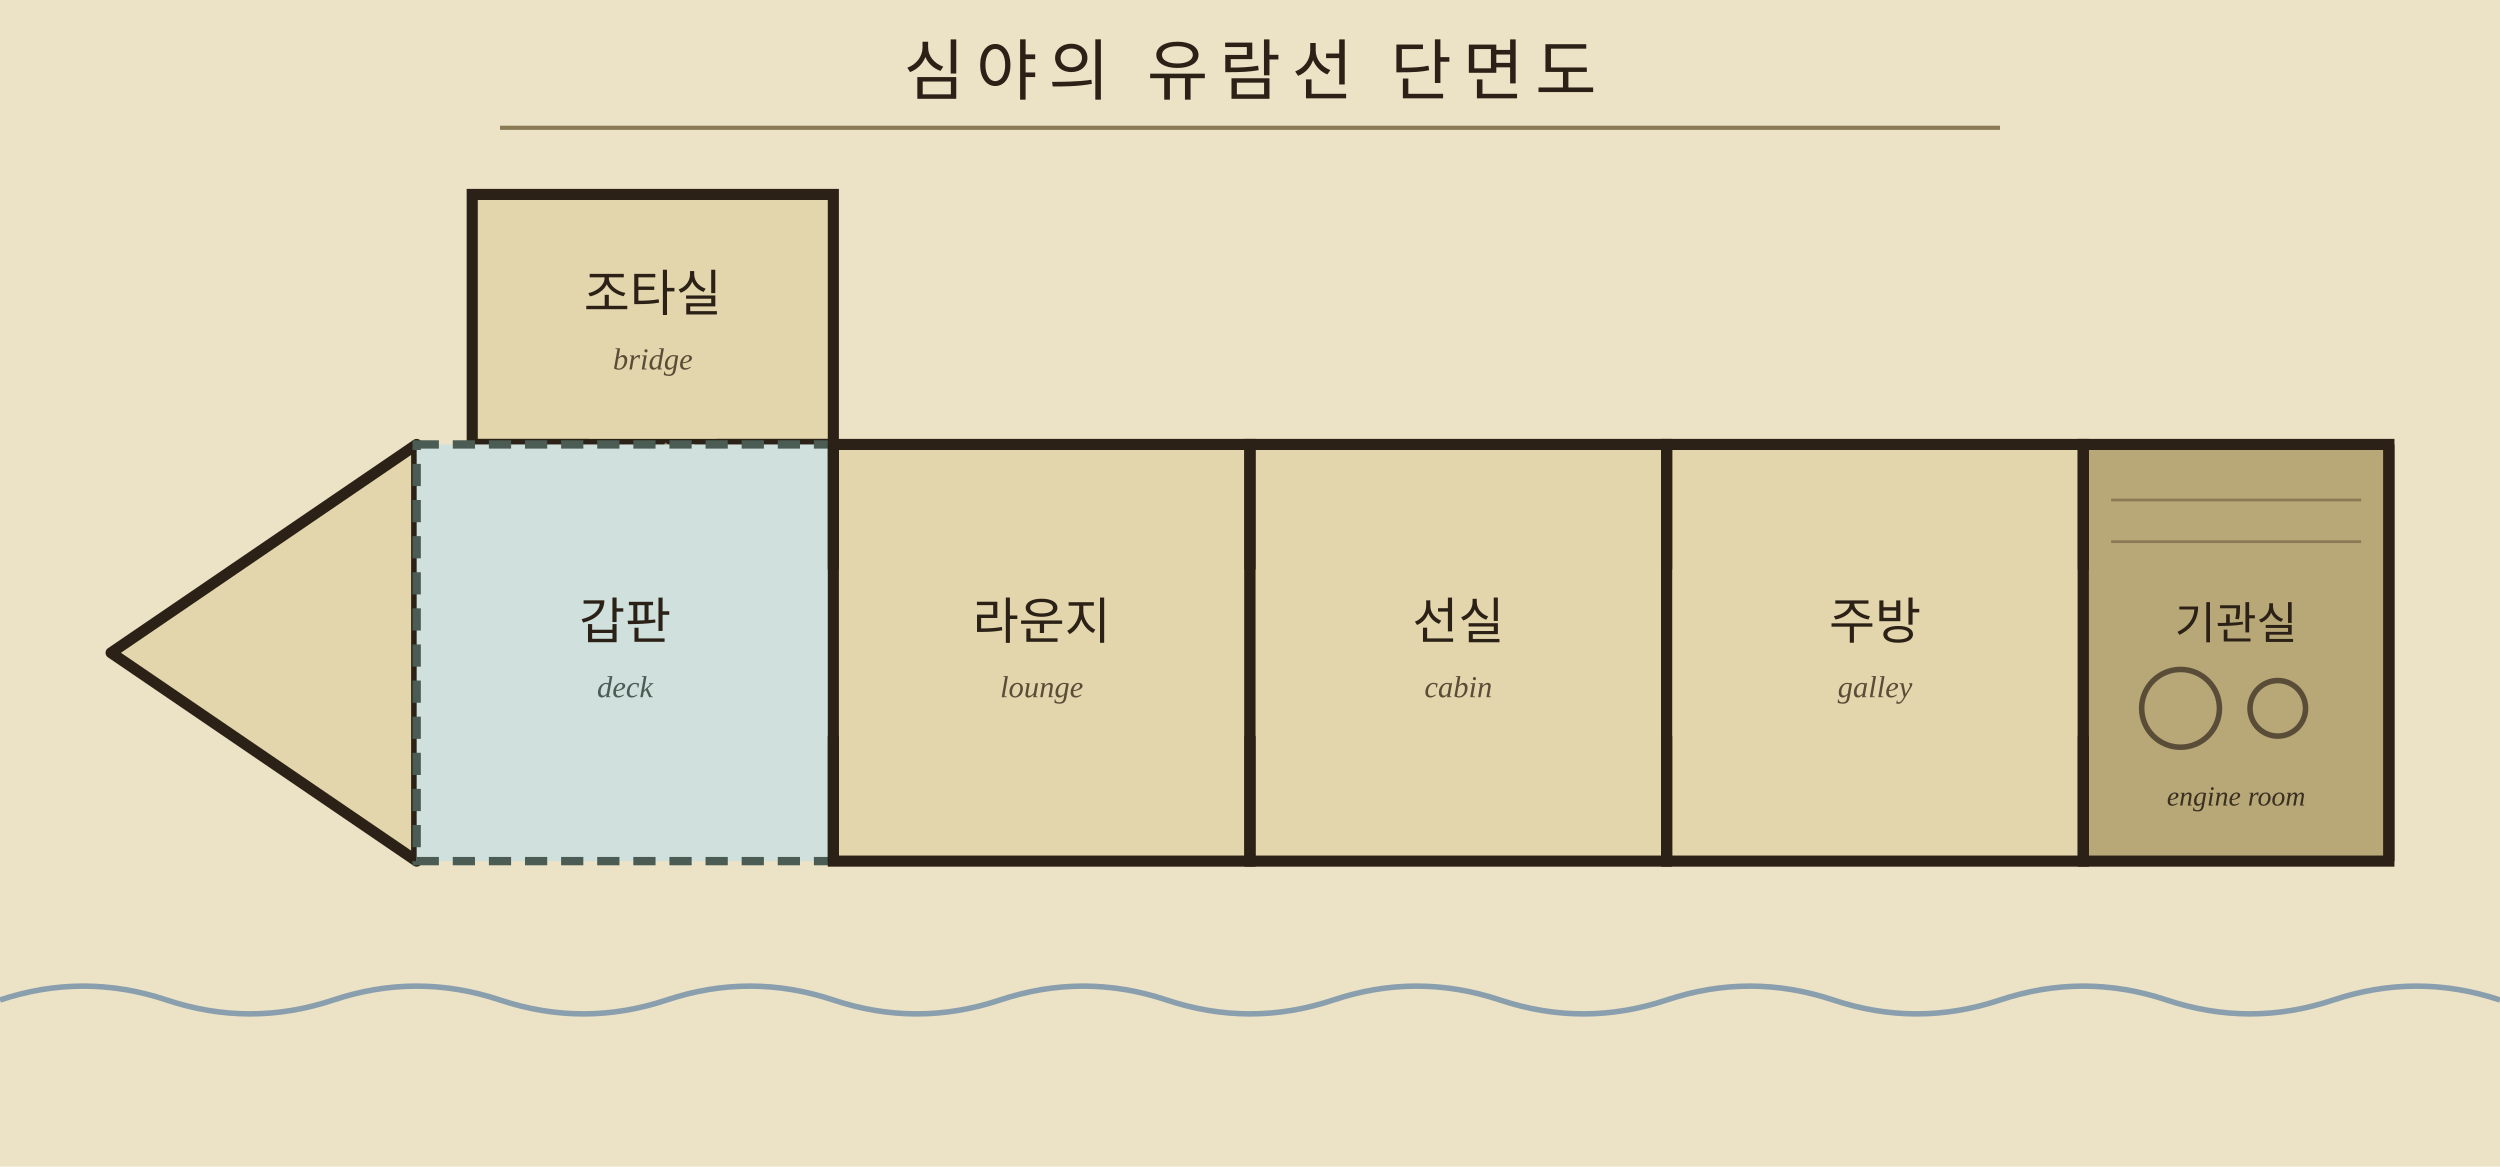
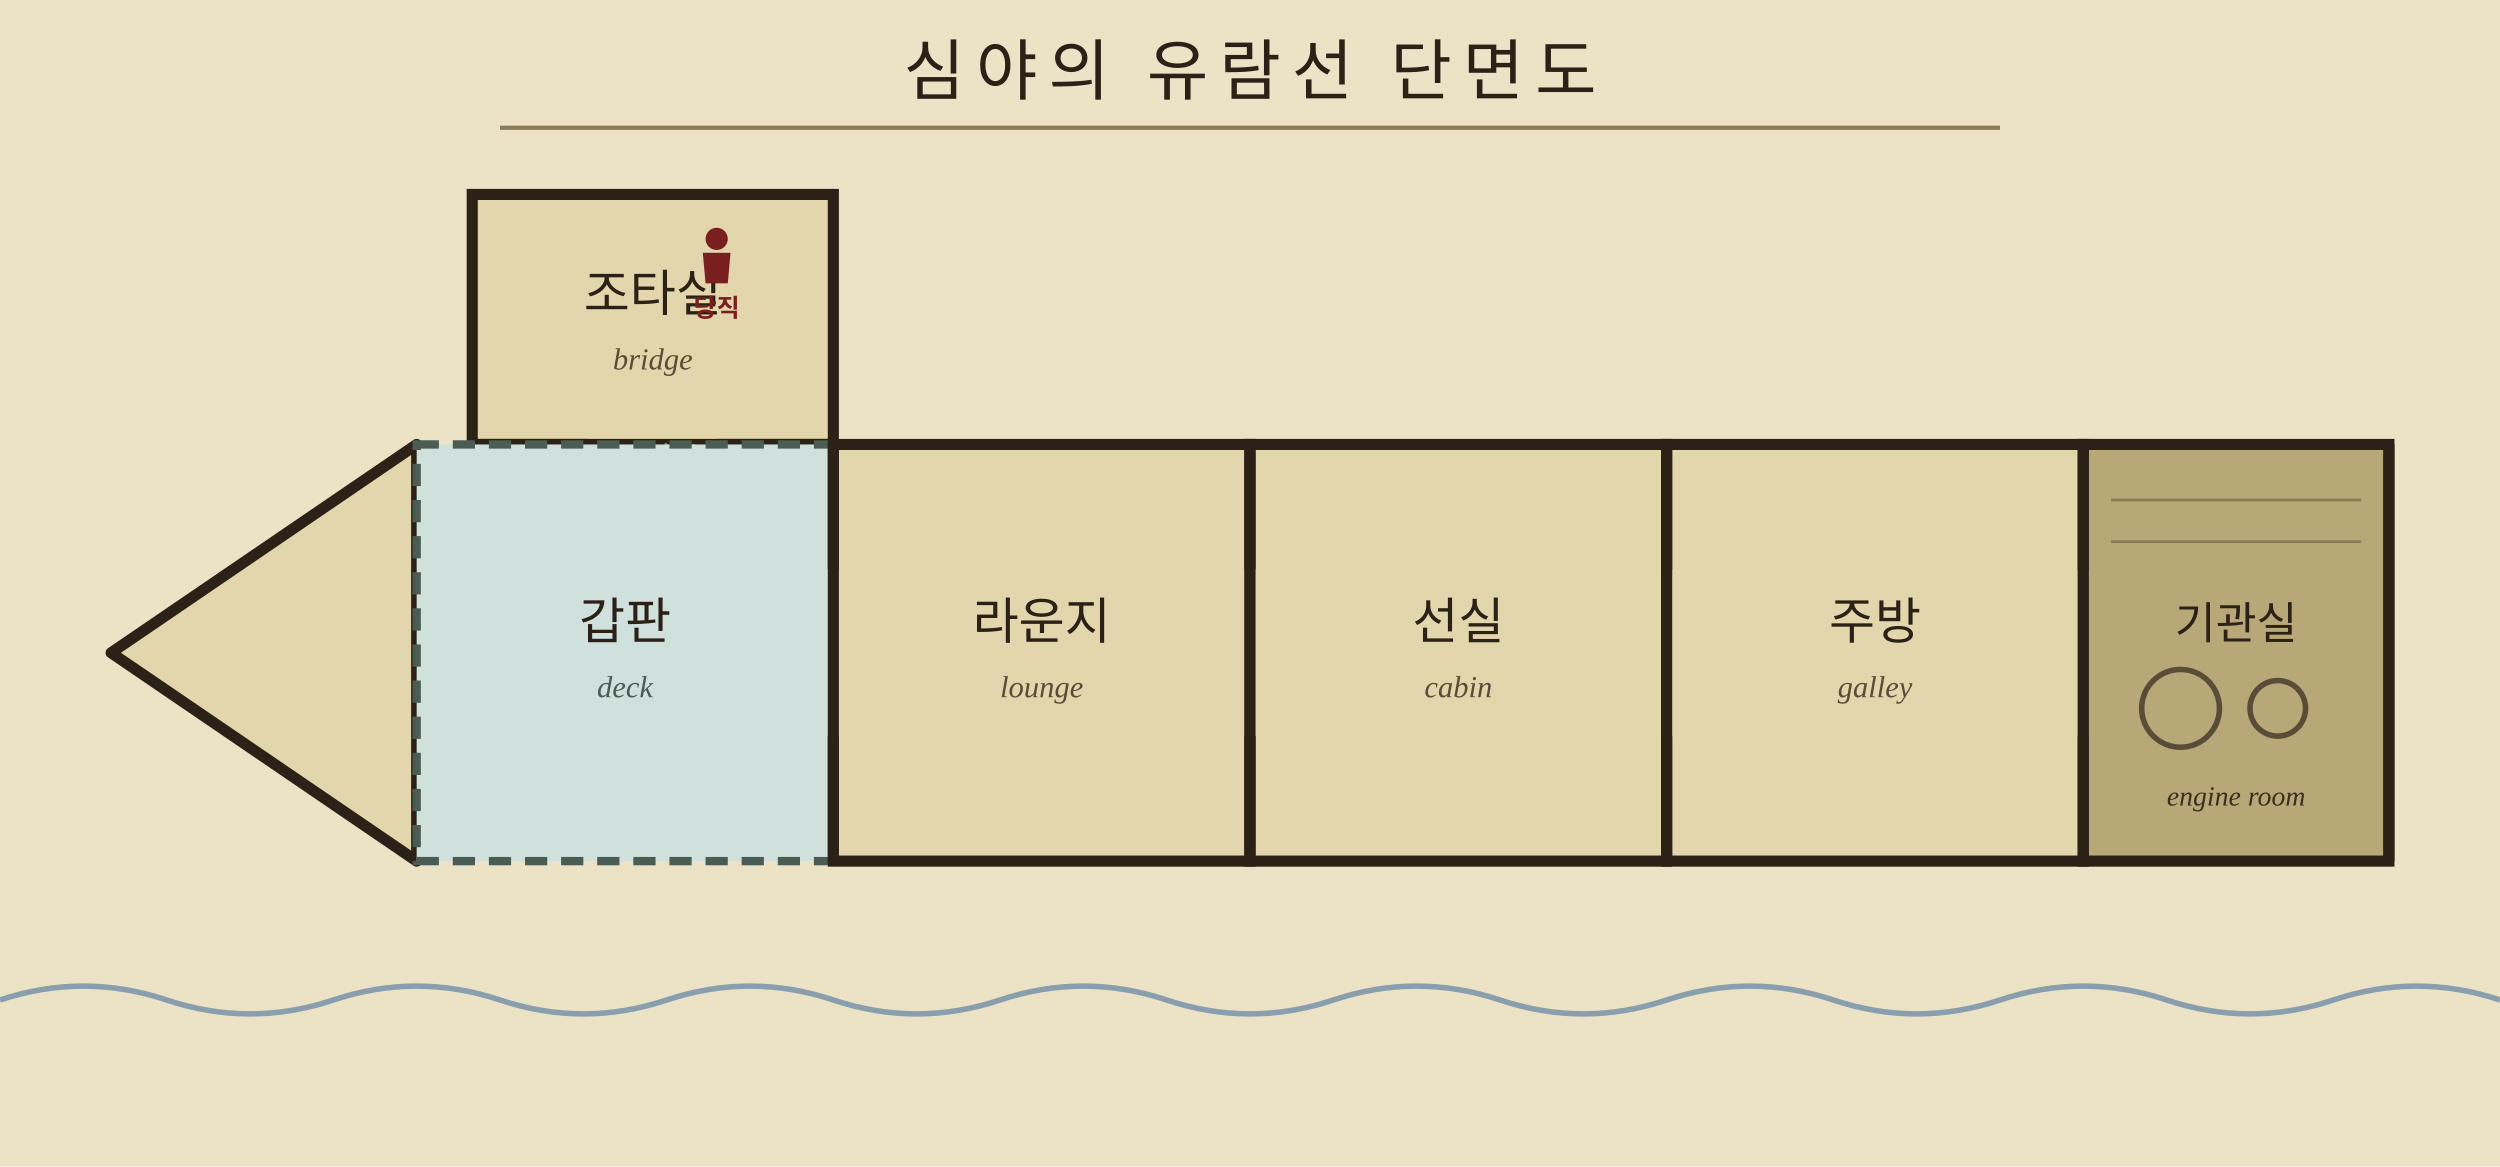
<svg xmlns="http://www.w3.org/2000/svg" viewBox="0 0 900 420" font-family="Georgia, 'Times New Roman', serif">
  <rect x="0" y="0" width="900" height="420" fill="#ece2c6" />
  <text x="450" y="34" text-anchor="middle" font-size="24" fill="#2b2116" letter-spacing="4">심야의 유람선 단면도</text>
  <line x1="180" y1="46" x2="720" y2="46" stroke="#8a7a55" stroke-width="1.5" />
  <path d="M 0 360 Q 30 350 60 360 T 120 360 T 180 360 T 240 360 T 300 360 T 360 360 T 420 360 T 480 360 T 540 360 T 600 360 T 660 360 T 720 360 T 780 360 T 840 360 T 900 360" fill="none" stroke="#8a9fae" stroke-width="2" />
  <polygon points="40,235 150,160 150,310" fill="#e3d6ac" stroke="#2b2116" stroke-width="4" stroke-linejoin="round" />
  <rect x="170" y="70" width="130" height="90" fill="#e3d6ac" stroke="#2b2116" stroke-width="4" />
  <text x="235" y="112" text-anchor="middle" font-size="18" fill="#2b2116">조타실</text>
  <text x="235" y="133" text-anchor="middle" font-size="11" fill="#5a4d38" font-style="italic">bridge</text>
+   <g transform="translate(258,86)">
+     <circle cx="0" cy="0" r="4" fill="#7a1f1f" />
+     <path d="M -5,5 L 5,5 L 4,16 L -4,16 Z" fill="#7a1f1f" />
+     <text x="0" y="28" text-anchor="middle" font-size="9" fill="#7a1f1f" font-weight="bold">당직</text>
+   </g>
  <line x1="170" y1="160" x2="212" y2="160" stroke="#2b2116" stroke-width="4" />
  <line x1="258" y1="160" x2="300" y2="160" stroke="#2b2116" stroke-width="4" />
  <g stroke="#8a7a55" stroke-width="2">
    <line x1="219" y1="160" x2="227" y2="167" />
    <line x1="229" y1="160" x2="237" y2="167" />
    <line x1="239" y1="160" x2="247" y2="167" />
    <line x1="249" y1="160" x2="251" y2="167" />
  </g>
  <rect x="150" y="160" width="150" height="150" fill="#cfe0dd" stroke="#4a5c54" stroke-width="3" stroke-dasharray="8 5" />
  <text x="225" y="230" text-anchor="middle" font-size="18" fill="#2b2116">갑판</text>
  <text x="225" y="251" text-anchor="middle" font-size="11" fill="#4a5c54" font-style="italic">deck</text>
  <rect x="300" y="160" width="150" height="150" fill="#e3d6ac" stroke="#2b2116" stroke-width="4" />
  <text x="375" y="230" text-anchor="middle" font-size="18" fill="#2b2116">라운지</text>
  <text x="375" y="251" text-anchor="middle" font-size="11" fill="#5a4d38" font-style="italic">lounge</text>
  <rect x="450" y="160" width="150" height="150" fill="#e3d6ac" stroke="#2b2116" stroke-width="4" />
  <text x="525" y="230" text-anchor="middle" font-size="18" fill="#2b2116">선실</text>
  <text x="525" y="251" text-anchor="middle" font-size="11" fill="#5a4d38" font-style="italic">cabin</text>
  <rect x="600" y="160" width="150" height="150" fill="#e3d6ac" stroke="#2b2116" stroke-width="4" />
  <text x="675" y="230" text-anchor="middle" font-size="18" fill="#2b2116">주방</text>
  <text x="675" y="251" text-anchor="middle" font-size="11" fill="#5a4d38" font-style="italic">galley</text>
  <rect x="750" y="160" width="110" height="150" fill="#b8a878" stroke="#2b2116" stroke-width="4" />
  <g stroke="#8a7a55" stroke-width="1">
    <line x1="760" y1="180" x2="850" y2="180" />
    <line x1="760" y1="195" x2="850" y2="195" />
  </g>
  <circle cx="785" cy="255" r="14" fill="none" stroke="#5a4d38" stroke-width="2" />
  <circle cx="820" cy="255" r="10" fill="none" stroke="#5a4d38" stroke-width="2" />
  <text x="805" y="230" text-anchor="middle" font-size="16" fill="#2b2116">기관실</text>
  <text x="805" y="290" text-anchor="middle" font-size="10" fill="#3a3020" font-style="italic">engine room</text>
  <line x1="300" y1="160" x2="300" y2="205" stroke="#2b2116" stroke-width="4" />
  <line x1="300" y1="265" x2="300" y2="310" stroke="#2b2116" stroke-width="4" />
  <line x1="450" y1="160" x2="450" y2="205" stroke="#2b2116" stroke-width="4" />
  <line x1="450" y1="265" x2="450" y2="310" stroke="#2b2116" stroke-width="4" />
  <line x1="600" y1="160" x2="600" y2="205" stroke="#2b2116" stroke-width="4" />
  <line x1="600" y1="265" x2="600" y2="310" stroke="#2b2116" stroke-width="4" />
  <line x1="750" y1="160" x2="750" y2="205" stroke="#2b2116" stroke-width="4" />
  <line x1="750" y1="265" x2="750" y2="310" stroke="#2b2116" stroke-width="4" />
  <line x1="860" y1="160" x2="860" y2="310" stroke="#2b2116" stroke-width="4" />
</svg>
